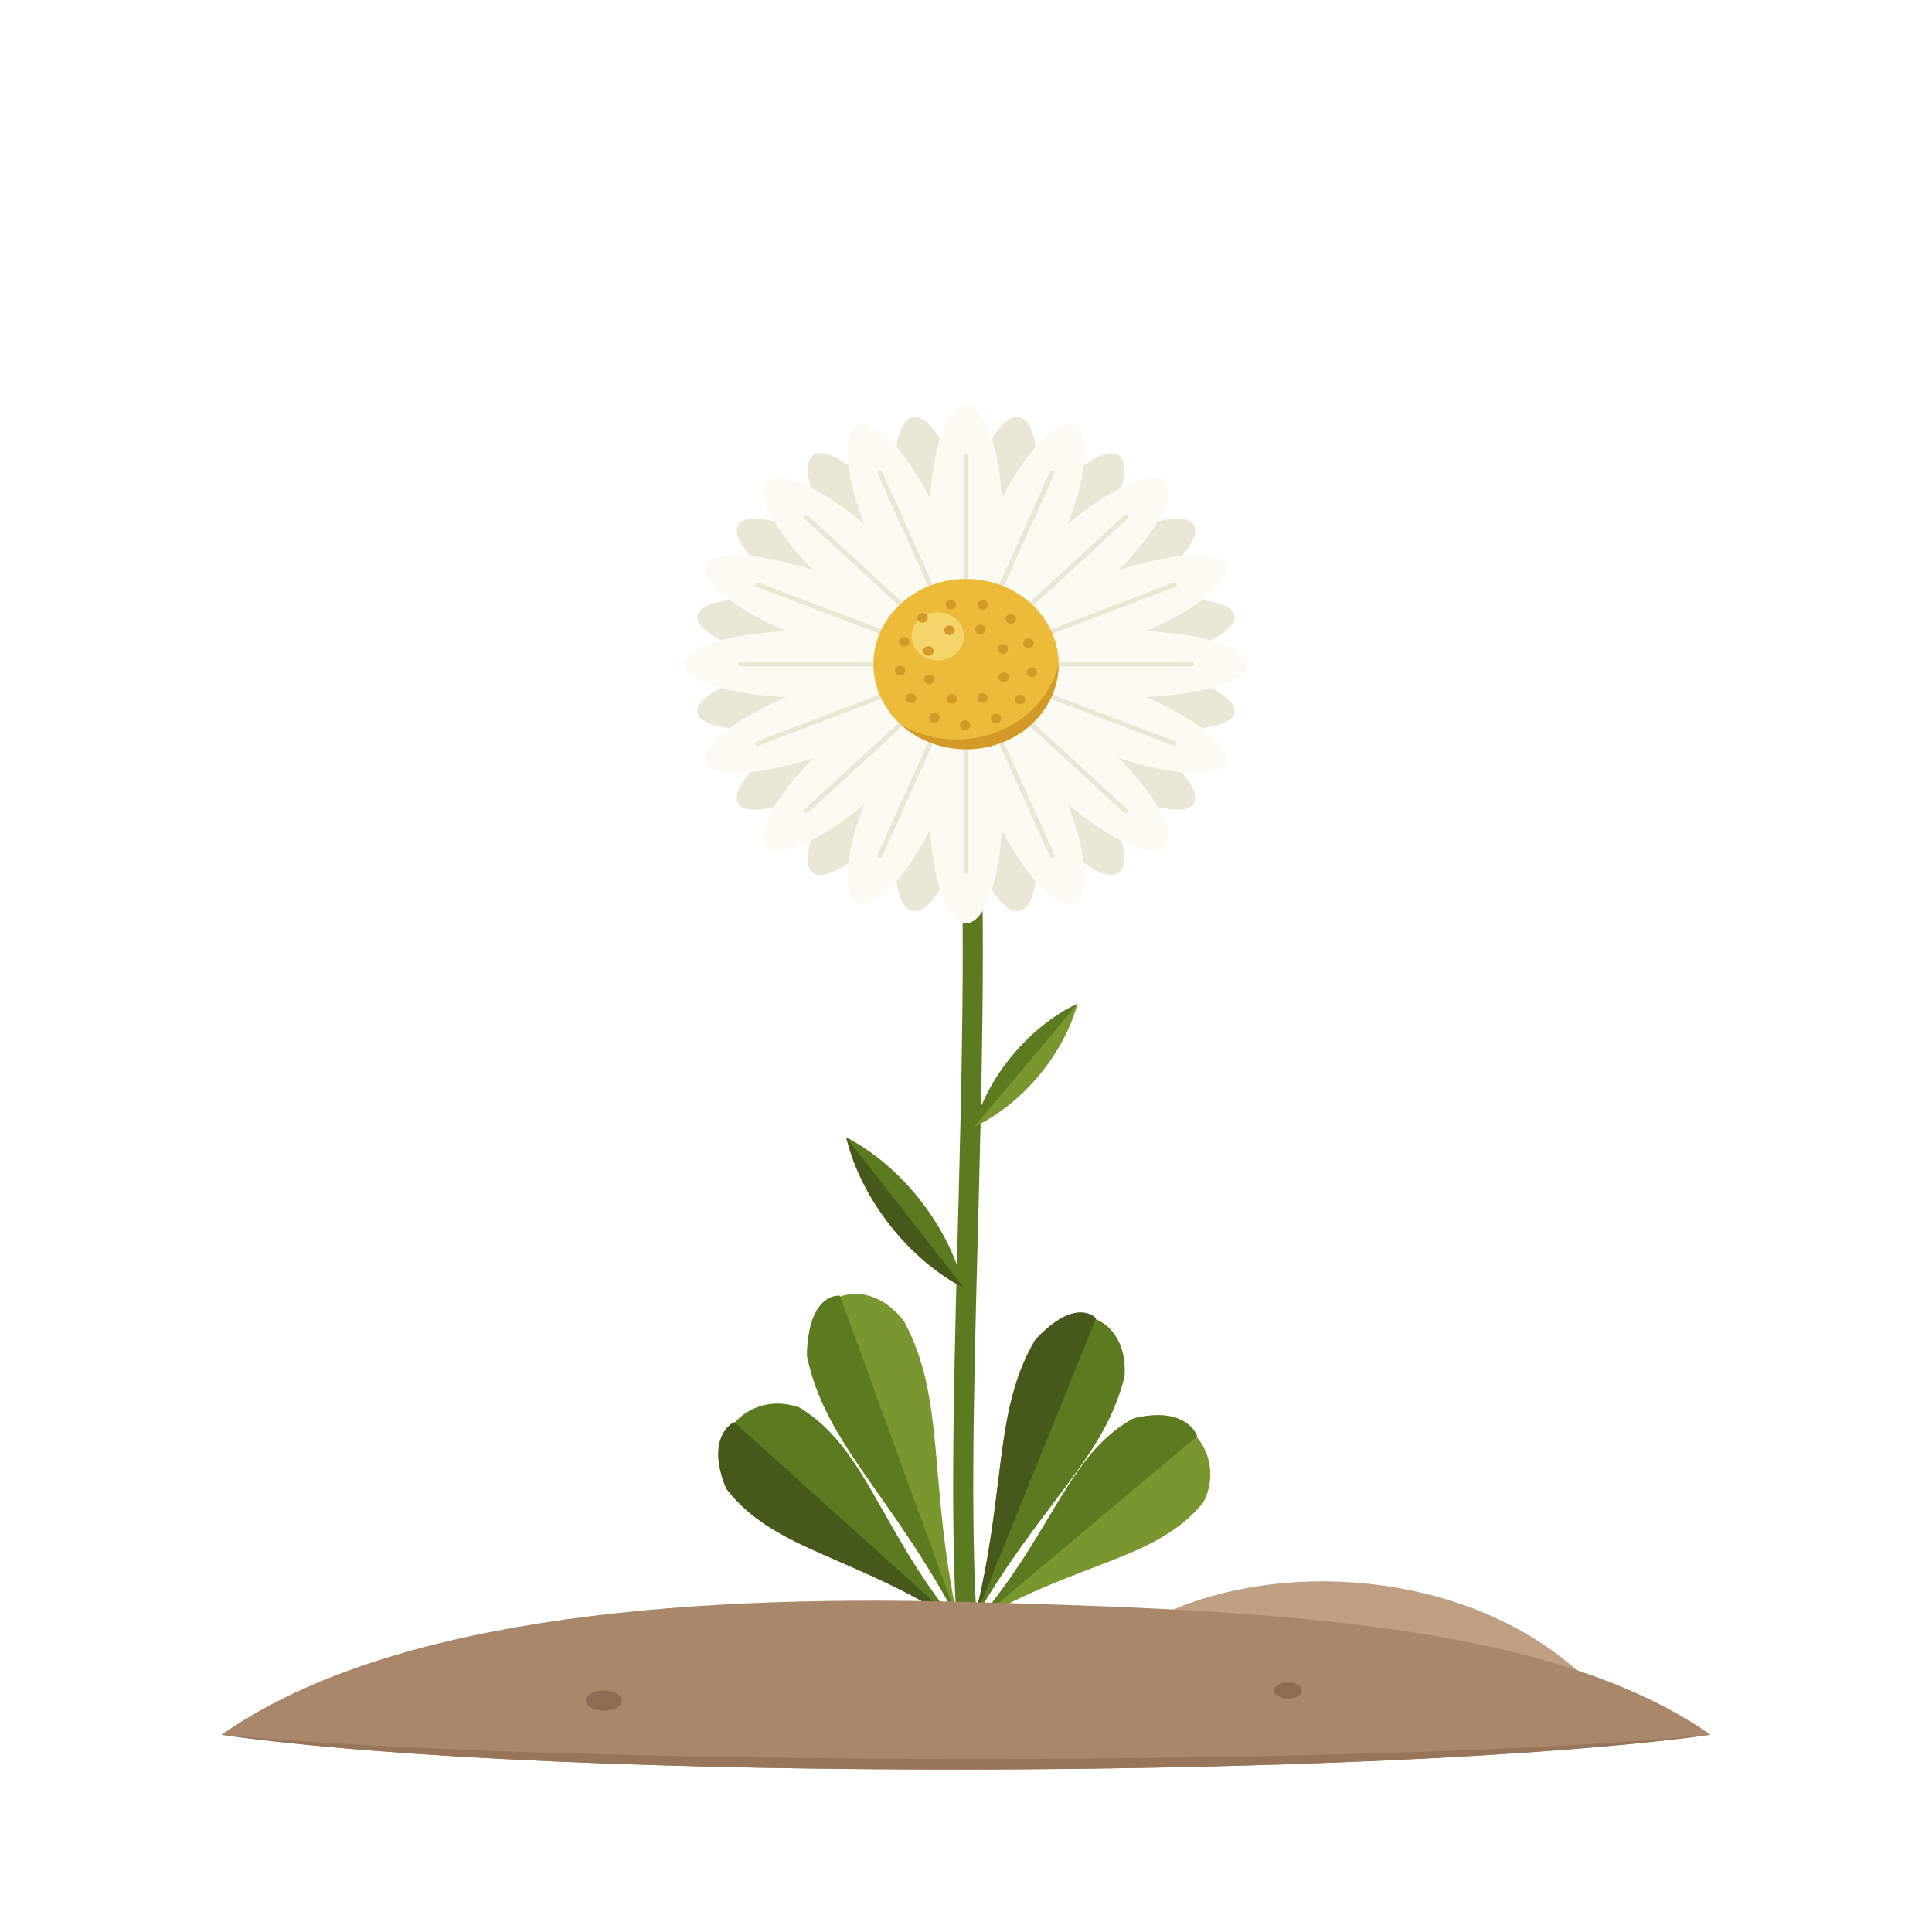
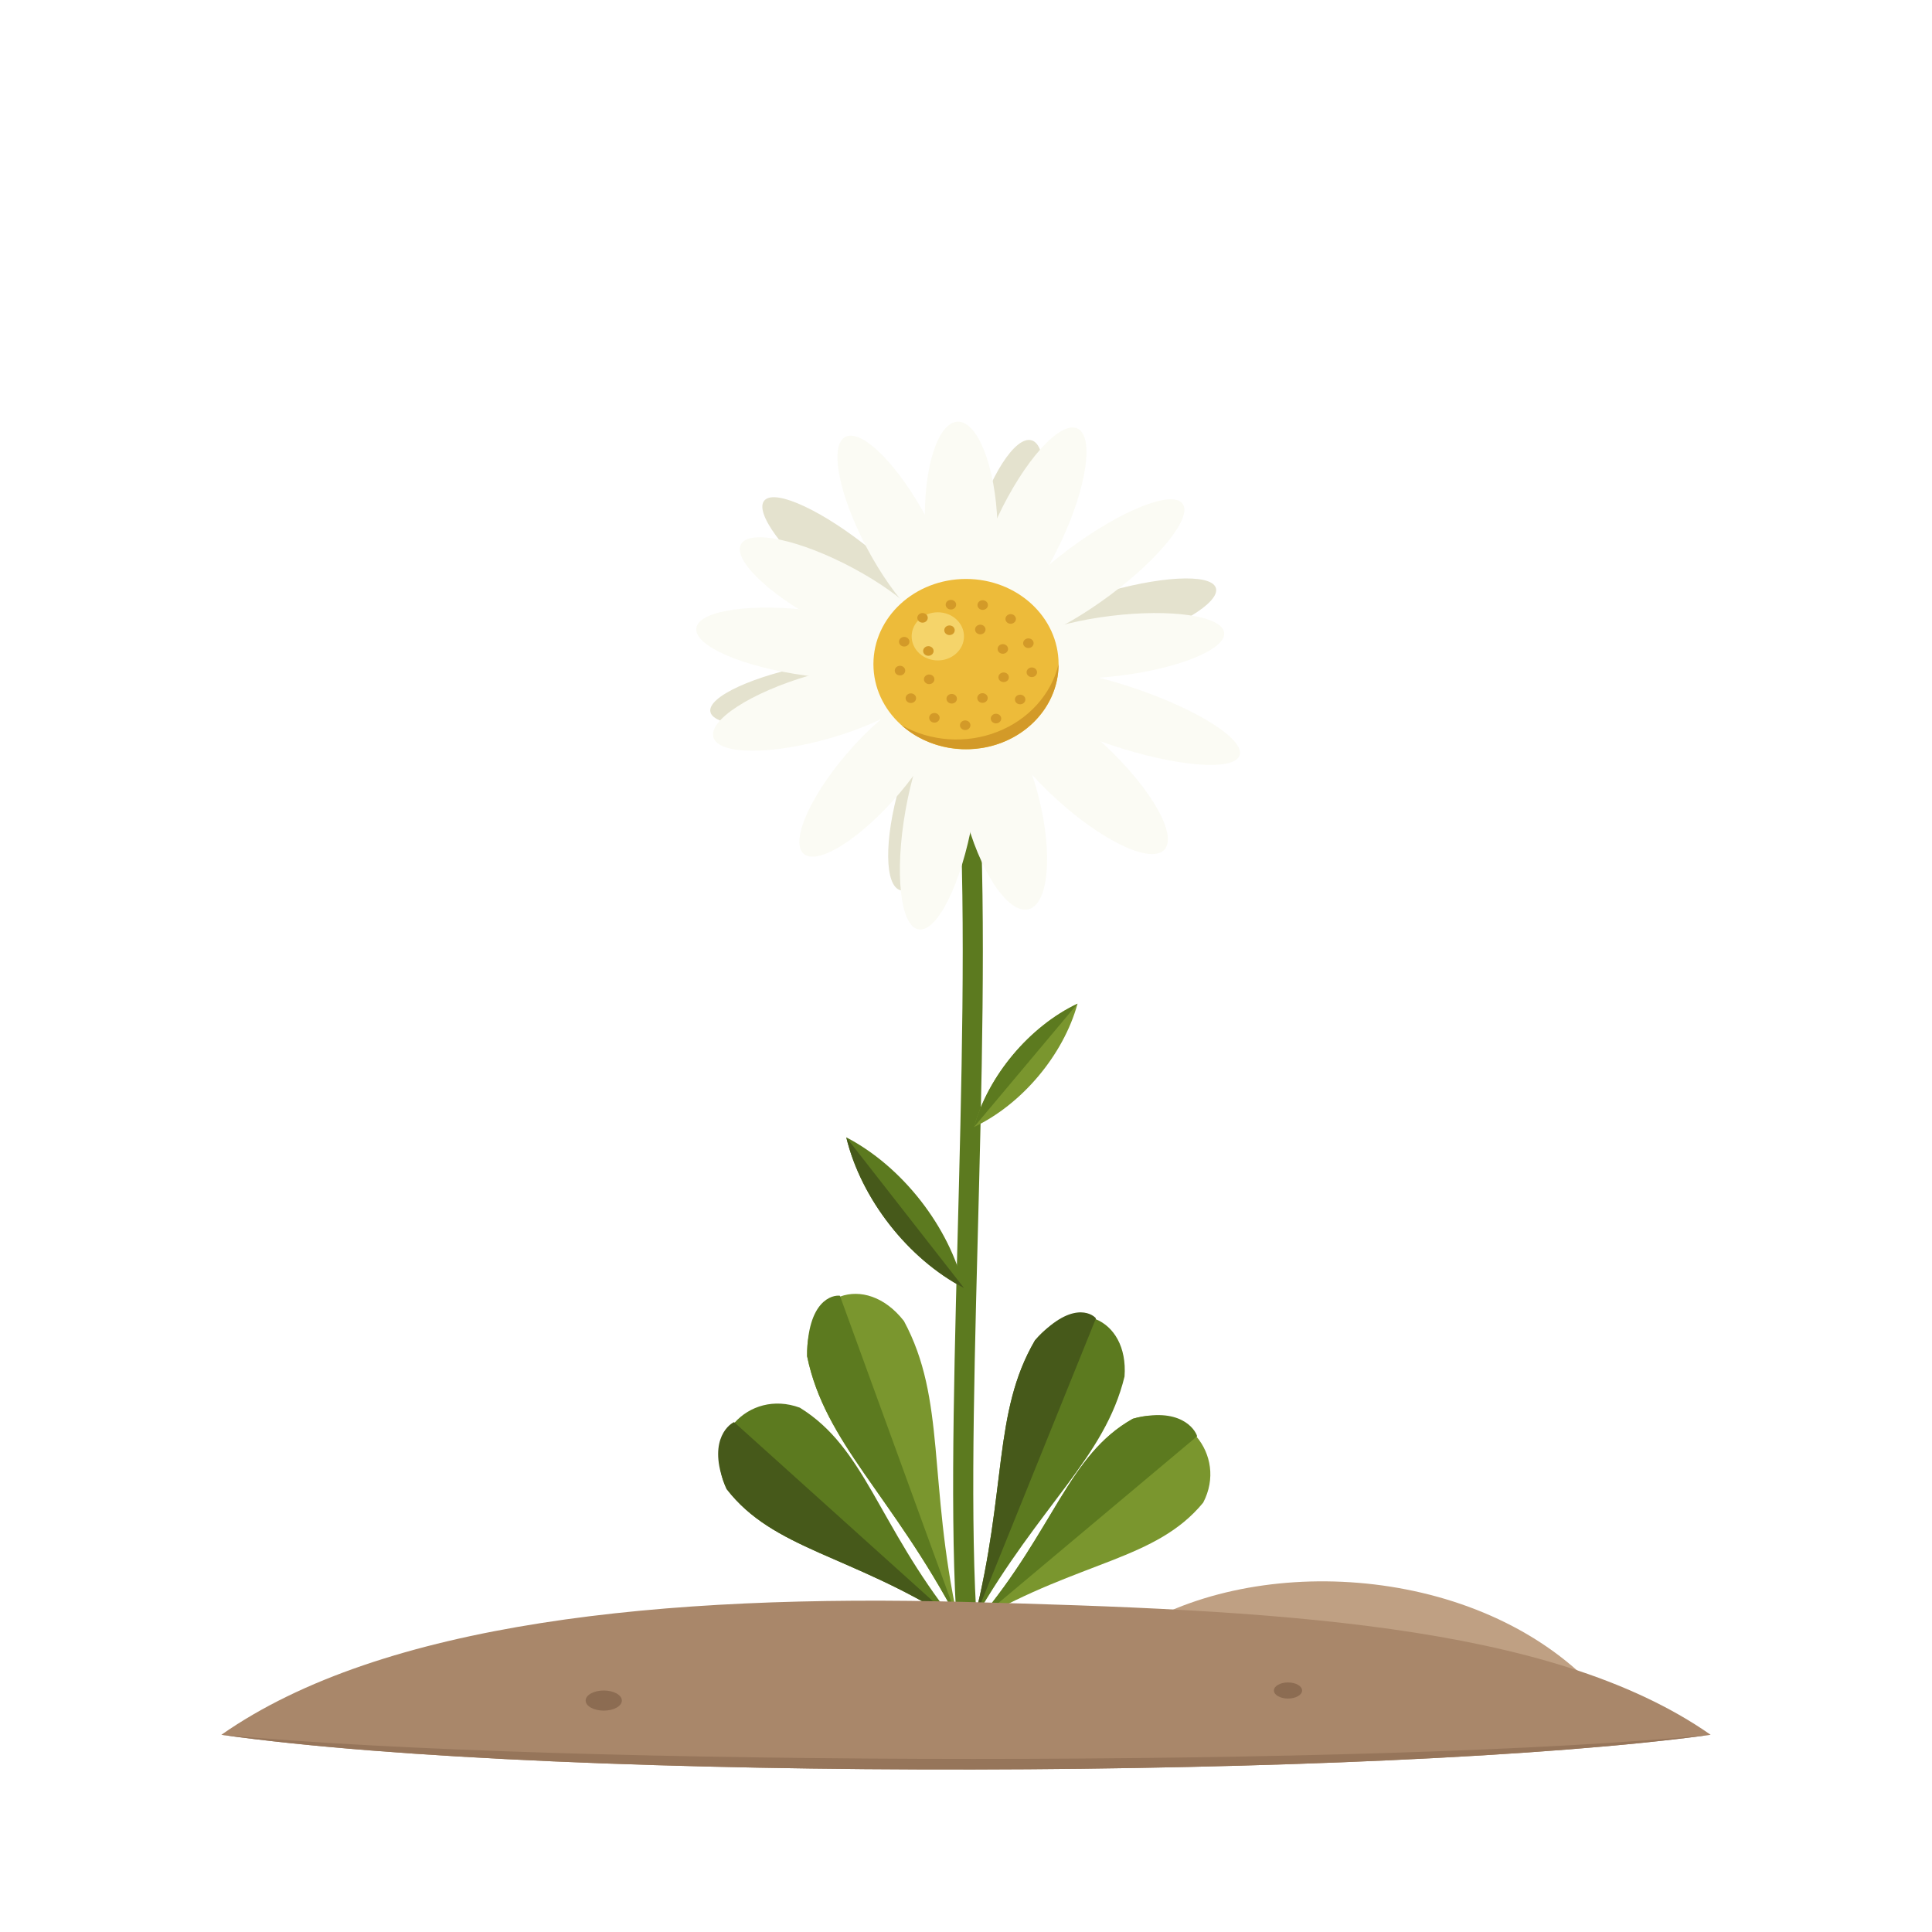
<svg xmlns="http://www.w3.org/2000/svg" viewBox="0 0 960 960" width="960" height="960">
  <path id="stem" d="M480 800 C474 690 490 490 480 370" fill="none" stroke="#5C7A1F" stroke-width="10" stroke-linecap="round" />
  <g id="basal-leaves">
    <g transform="translate(474 805) rotate(-48)">
      <path d="M0 0 C-10.2 -60.0 -34.0 -90.0 -27.2 -127.5 C-17.0 -153.0 17.0 -153.0 27.2 -127.5 C34.0 -90.0 10.2 -60.0 0 0 Z" fill="#5C7A1F" />
      <path d="M0 0 C-10.2 -60.0 -34.0 -90.0 -27.2 -127.5 C-17.0 -150.0 -3.4 -148.5 0.0 -147.0 L0 0 Z" fill="#46591A" />
    </g>
    <g transform="translate(486 805) rotate(50)">
      <path d="M0 0 C-10.2 -58.0 -34.0 -87.0 -27.2 -123.2 C-17.0 -147.9 17.0 -147.9 27.2 -123.2 C34.0 -87.0 10.2 -58.0 0 0 Z" fill="#7A962E" />
      <path d="M0 0 C-10.2 -58.0 -34.0 -87.0 -27.2 -123.2 C-17.0 -145.0 -3.4 -143.6 0.0 -142.1 L0 0 Z" fill="#5C7A1F" />
    </g>
    <g transform="translate(476 805) rotate(-20)">
      <path d="M0 0 C-9.6 -70.0 -32.0 -105.0 -25.6 -148.8 C-16.0 -178.5 16.0 -178.5 25.6 -148.8 C32.0 -105.0 9.6 -70.0 0 0 Z" fill="#7A962E" />
      <path d="M0 0 C-9.6 -70.0 -32.0 -105.0 -25.6 -148.8 C-16.0 -175.0 -3.2 -173.2 0.0 -171.5 L0 0 Z" fill="#5C7A1F" />
    </g>
    <g transform="translate(484 805) rotate(22)">
      <path d="M0 0 C-9.0 -66.0 -30.0 -99.0 -24.0 -140.2 C-15.0 -168.3 15.0 -168.3 24.0 -140.2 C30.0 -99.0 9.0 -66.0 0 0 Z" fill="#5C7A1F" />
      <path d="M0 0 C-9.0 -66.0 -30.0 -99.0 -24.0 -140.2 C-15.0 -165.0 -3.0 -163.3 0.0 -161.7 L0 0 Z" fill="#46591A" />
    </g>
  </g>
  <g id="stem-leaves">
    <g transform="translate(479 640) rotate(-38)">
      <path d="M0 0 C-13.0 -28.5 -13.0 -66.5 0 -95 C13.0 -66.5 13.0 -28.5 0 0 Z" fill="#5C7A1F" />
      <path d="M0 0 C-13.0 -28.5 -13.0 -66.5 0 -95 Z" fill="#46591A" />
    </g>
    <g transform="translate(484 560) rotate(40)">
      <path d="M0 0 C-11.0 -24.0 -11.0 -56.0 0 -80 C11.0 -56.0 11.0 -24.0 0 0 Z" fill="#7A962E" />
      <path d="M0 0 C-11.0 -24.0 -11.0 -56.0 0 -80 Z" fill="#5C7A1F" />
    </g>
  </g>
  <g id="flower">
    <path d="M462 372 C468 392 492 392 498 372 Z" fill="#5C7A1F" />
    <g transform="translate(0 330) scale(1 0.92) translate(0 -330)">
-       <ellipse cx="480" cy="252" rx="17" ry="58" fill="#E9E8D6" transform="rotate(11.2 480 330)" />
-       <ellipse cx="480" cy="252" rx="17" ry="58" fill="#E9E8D6" transform="rotate(33.8 480 330)" />
-       <ellipse cx="480" cy="252" rx="17" ry="58" fill="#E9E8D6" transform="rotate(56.2 480 330)" />
-       <ellipse cx="480" cy="252" rx="17" ry="58" fill="#E9E8D6" transform="rotate(78.8 480 330)" />
-       <ellipse cx="480" cy="252" rx="17" ry="58" fill="#E9E8D6" transform="rotate(101.2 480 330)" />
-       <ellipse cx="480" cy="252" rx="17" ry="58" fill="#E9E8D6" transform="rotate(123.8 480 330)" />
-       <ellipse cx="480" cy="252" rx="17" ry="58" fill="#E9E8D6" transform="rotate(146.2 480 330)" />
-       <ellipse cx="480" cy="252" rx="17" ry="58" fill="#E9E8D6" transform="rotate(168.8 480 330)" />
-       <ellipse cx="480" cy="252" rx="17" ry="58" fill="#E9E8D6" transform="rotate(191.2 480 330)" />
-       <ellipse cx="480" cy="252" rx="17" ry="58" fill="#E9E8D6" transform="rotate(213.8 480 330)" />
-       <ellipse cx="480" cy="252" rx="17" ry="58" fill="#E9E8D6" transform="rotate(236.2 480 330)" />
-       <ellipse cx="480" cy="252" rx="17" ry="58" fill="#E9E8D6" transform="rotate(258.8 480 330)" />
-       <ellipse cx="480" cy="252" rx="17" ry="58" fill="#E9E8D6" transform="rotate(281.2 480 330)" />
-       <ellipse cx="480" cy="252" rx="17" ry="58" fill="#E9E8D6" transform="rotate(303.8 480 330)" />
-       <ellipse cx="480" cy="252" rx="17" ry="58" fill="#E9E8D6" transform="rotate(326.2 480 330)" />
-       <ellipse cx="480" cy="252" rx="17" ry="58" fill="#E9E8D6" transform="rotate(348.8 480 330)" />
-       <ellipse cx="480" cy="250" rx="18" ry="60" fill="#FBFBF4" transform="rotate(0.0 480 330)" />
-       <ellipse cx="480" cy="250" rx="18" ry="60" fill="#FBFBF4" transform="rotate(22.5 480 330)" />
-       <ellipse cx="480" cy="250" rx="18" ry="60" fill="#FBFBF4" transform="rotate(45.0 480 330)" />
-       <ellipse cx="480" cy="250" rx="18" ry="60" fill="#FBFBF4" transform="rotate(67.5 480 330)" />
-       <ellipse cx="480" cy="250" rx="18" ry="60" fill="#FBFBF4" transform="rotate(90.0 480 330)" />
-       <ellipse cx="480" cy="250" rx="18" ry="60" fill="#FBFBF4" transform="rotate(112.5 480 330)" />
-       <ellipse cx="480" cy="250" rx="18" ry="60" fill="#FBFBF4" transform="rotate(135.0 480 330)" />
-       <ellipse cx="480" cy="250" rx="18" ry="60" fill="#FBFBF4" transform="rotate(157.5 480 330)" />
-       <ellipse cx="480" cy="250" rx="18" ry="60" fill="#FBFBF4" transform="rotate(180.0 480 330)" />
-       <ellipse cx="480" cy="250" rx="18" ry="60" fill="#FBFBF4" transform="rotate(202.5 480 330)" />
-       <ellipse cx="480" cy="250" rx="18" ry="60" fill="#FBFBF4" transform="rotate(225.0 480 330)" />
-       <ellipse cx="480" cy="250" rx="18" ry="60" fill="#FBFBF4" transform="rotate(247.5 480 330)" />
-       <ellipse cx="480" cy="250" rx="18" ry="60" fill="#FBFBF4" transform="rotate(270.0 480 330)" />
-       <ellipse cx="480" cy="250" rx="18" ry="60" fill="#FBFBF4" transform="rotate(292.5 480 330)" />
-       <ellipse cx="480" cy="250" rx="18" ry="60" fill="#FBFBF4" transform="rotate(315.0 480 330)" />
-       <ellipse cx="480" cy="250" rx="18" ry="60" fill="#FBFBF4" transform="rotate(337.5 480 330)" />
-       <path d="M480 290 L480 218" stroke="#E9E8D6" stroke-width="2.5" stroke-linecap="round" transform="rotate(0.0 480 330)" />
-       <path d="M480 290 L480 218" stroke="#E9E8D6" stroke-width="2.5" stroke-linecap="round" transform="rotate(22.5 480 330)" />
-       <path d="M480 290 L480 218" stroke="#E9E8D6" stroke-width="2.5" stroke-linecap="round" transform="rotate(45.0 480 330)" />
-       <path d="M480 290 L480 218" stroke="#E9E8D6" stroke-width="2.5" stroke-linecap="round" transform="rotate(67.5 480 330)" />
-       <path d="M480 290 L480 218" stroke="#E9E8D6" stroke-width="2.5" stroke-linecap="round" transform="rotate(90.0 480 330)" />
-       <path d="M480 290 L480 218" stroke="#E9E8D6" stroke-width="2.5" stroke-linecap="round" transform="rotate(112.5 480 330)" />
-       <path d="M480 290 L480 218" stroke="#E9E8D6" stroke-width="2.5" stroke-linecap="round" transform="rotate(135.0 480 330)" />
-       <path d="M480 290 L480 218" stroke="#E9E8D6" stroke-width="2.5" stroke-linecap="round" transform="rotate(157.5 480 330)" />
-       <path d="M480 290 L480 218" stroke="#E9E8D6" stroke-width="2.5" stroke-linecap="round" transform="rotate(180.0 480 330)" />
-       <path d="M480 290 L480 218" stroke="#E9E8D6" stroke-width="2.5" stroke-linecap="round" transform="rotate(202.5 480 330)" />
-       <path d="M480 290 L480 218" stroke="#E9E8D6" stroke-width="2.5" stroke-linecap="round" transform="rotate(225.0 480 330)" />
-       <path d="M480 290 L480 218" stroke="#E9E8D6" stroke-width="2.5" stroke-linecap="round" transform="rotate(247.5 480 330)" />
-       <path d="M480 290 L480 218" stroke="#E9E8D6" stroke-width="2.5" stroke-linecap="round" transform="rotate(270.0 480 330)" />
-       <path d="M480 290 L480 218" stroke="#E9E8D6" stroke-width="2.5" stroke-linecap="round" transform="rotate(292.5 480 330)" />
-       <path d="M480 290 L480 218" stroke="#E9E8D6" stroke-width="2.5" stroke-linecap="round" transform="rotate(315.0 480 330)" />
-       <path d="M480 290 L480 218" stroke="#E9E8D6" stroke-width="2.5" stroke-linecap="round" transform="rotate(337.5 480 330)" />
+       <ellipse cx="480" cy="258.4" rx="15" ry="53.6" fill="#E4E2CE" transform="rotate(15.0 480 330)" />
+       <ellipse cx="480" cy="255.6" rx="15" ry="56.4" fill="#E4E2CE" transform="rotate(71.6 480 330)" />
+       <ellipse cx="480" cy="260.0" rx="15" ry="52.0" fill="#E4E2CE" transform="rotate(136.4 480 330)" />
+       <ellipse cx="480" cy="257.8" rx="15" ry="54.2" fill="#E4E2CE" transform="rotate(194.9 480 330)" />
+       <ellipse cx="480" cy="256.2" rx="15" ry="55.8" fill="#E4E2CE" transform="rotate(258.5 480 330)" />
+       <ellipse cx="480" cy="254.2" rx="15" ry="57.8" fill="#E4E2CE" transform="rotate(311.5 480 330)" />
+       <ellipse cx="480" cy="254.5" rx="18.0" ry="55.5" fill="#FBFBF4" transform="rotate(-1.8 480 330)" />
+       <ellipse cx="480" cy="250.6" rx="17.1" ry="59.4" fill="#FBFBF4" transform="rotate(23.4 480 330)" />
+       <ellipse cx="480" cy="250.9" rx="16.1" ry="59.1" fill="#FBFBF4" transform="rotate(51.0 480 330)" />
+       <ellipse cx="480" cy="255.3" rx="16.3" ry="54.7" fill="#FBFBF4" transform="rotate(82.4 480 330)" />
+       <ellipse cx="480" cy="247.7" rx="16.4" ry="62.3" fill="#FBFBF4" transform="rotate(110.0 480 330)" />
+       <ellipse cx="480" cy="249.7" rx="18.8" ry="60.3" fill="#FBFBF4" transform="rotate(135.7 480 330)" />
+       <ellipse cx="480" cy="252.0" rx="18.9" ry="58.0" fill="#FBFBF4" transform="rotate(166.9 480 330)" />
+       <ellipse cx="480" cy="247.4" rx="16.9" ry="62.6" fill="#FBFBF4" transform="rotate(189.3 480 330)" />
+       <ellipse cx="480" cy="254.8" rx="16.9" ry="55.2" fill="#FBFBF4" transform="rotate(218.0 480 330)" />
+       <ellipse cx="480" cy="254.2" rx="17.7" ry="55.8" fill="#FBFBF4" transform="rotate(252.4 480 330)" />
+       <ellipse cx="480" cy="252.3" rx="17.6" ry="57.7" fill="#FBFBF4" transform="rotate(278.3 480 330)" />
+       <ellipse cx="480" cy="255.4" rx="16.6" ry="54.6" fill="#FBFBF4" transform="rotate(300.2 480 330)" />
+       <ellipse cx="480" cy="251.7" rx="16.9" ry="58.3" fill="#FBFBF4" transform="rotate(334.1 480 330)" />
      <circle cx="480" cy="330" r="46" fill="#EDBB3A" />
      <path d="M526 330 A46 46 0 0 1 448 363 A52 52 0 0 0 526 330 Z" fill="#D39A28" />
      <circle cx="466" cy="315" r="13" fill="#F5D46A" />
      <circle cx="488.2" cy="348.3" r="2.6" fill="#D39A28" />
      <circle cx="472.9" cy="348.7" r="2.6" fill="#D39A28" />
      <circle cx="461.7" cy="338.2" r="2.6" fill="#D39A28" />
      <circle cx="461.3" cy="322.9" r="2.6" fill="#D39A28" />
      <circle cx="471.8" cy="311.7" r="2.6" fill="#D39A28" />
      <circle cx="487.1" cy="311.3" r="2.6" fill="#D39A28" />
      <circle cx="498.3" cy="321.8" r="2.6" fill="#D39A28" />
      <circle cx="498.7" cy="337.1" r="2.6" fill="#D39A28" />
      <circle cx="479.6" cy="363.0" r="2.6" fill="#D39A28" />
      <circle cx="464.3" cy="359.0" r="2.6" fill="#D39A28" />
      <circle cx="452.6" cy="348.4" r="2.6" fill="#D39A28" />
      <circle cx="447.2" cy="333.5" r="2.6" fill="#D39A28" />
      <circle cx="449.3" cy="317.9" r="2.6" fill="#D39A28" />
      <circle cx="458.4" cy="305.0" r="2.6" fill="#D39A28" />
      <circle cx="472.5" cy="297.9" r="2.6" fill="#D39A28" />
      <circle cx="488.3" cy="298.1" r="2.6" fill="#D39A28" />
      <circle cx="502.2" cy="305.6" r="2.6" fill="#D39A28" />
      <circle cx="511.0" cy="318.7" r="2.6" fill="#D39A28" />
      <circle cx="512.7" cy="334.4" r="2.6" fill="#D39A28" />
      <circle cx="506.9" cy="349.1" r="2.6" fill="#D39A28" />
      <circle cx="494.9" cy="359.4" r="2.6" fill="#D39A28" />
    </g>
  </g>
  <g id="ground">
    <path d="M560 812 C620 772 730 776 790 836 Z" fill="#BFA083" />
    <path d="M110 862 C190 806 330 792 480 796 C630 800 770 806 850 862 C690 884 280 886 110 862 Z" fill="#A9876A" />
    <path d="M110 862 C280 878 690 878 850 862 C690 884 280 886 110 862 Z" fill="#96755A" />
    <ellipse cx="300" cy="845" rx="9" ry="5" fill="#8C6C52" />
    <ellipse cx="640" cy="840" rx="7" ry="4" fill="#8C6C52" />
  </g>
</svg>
